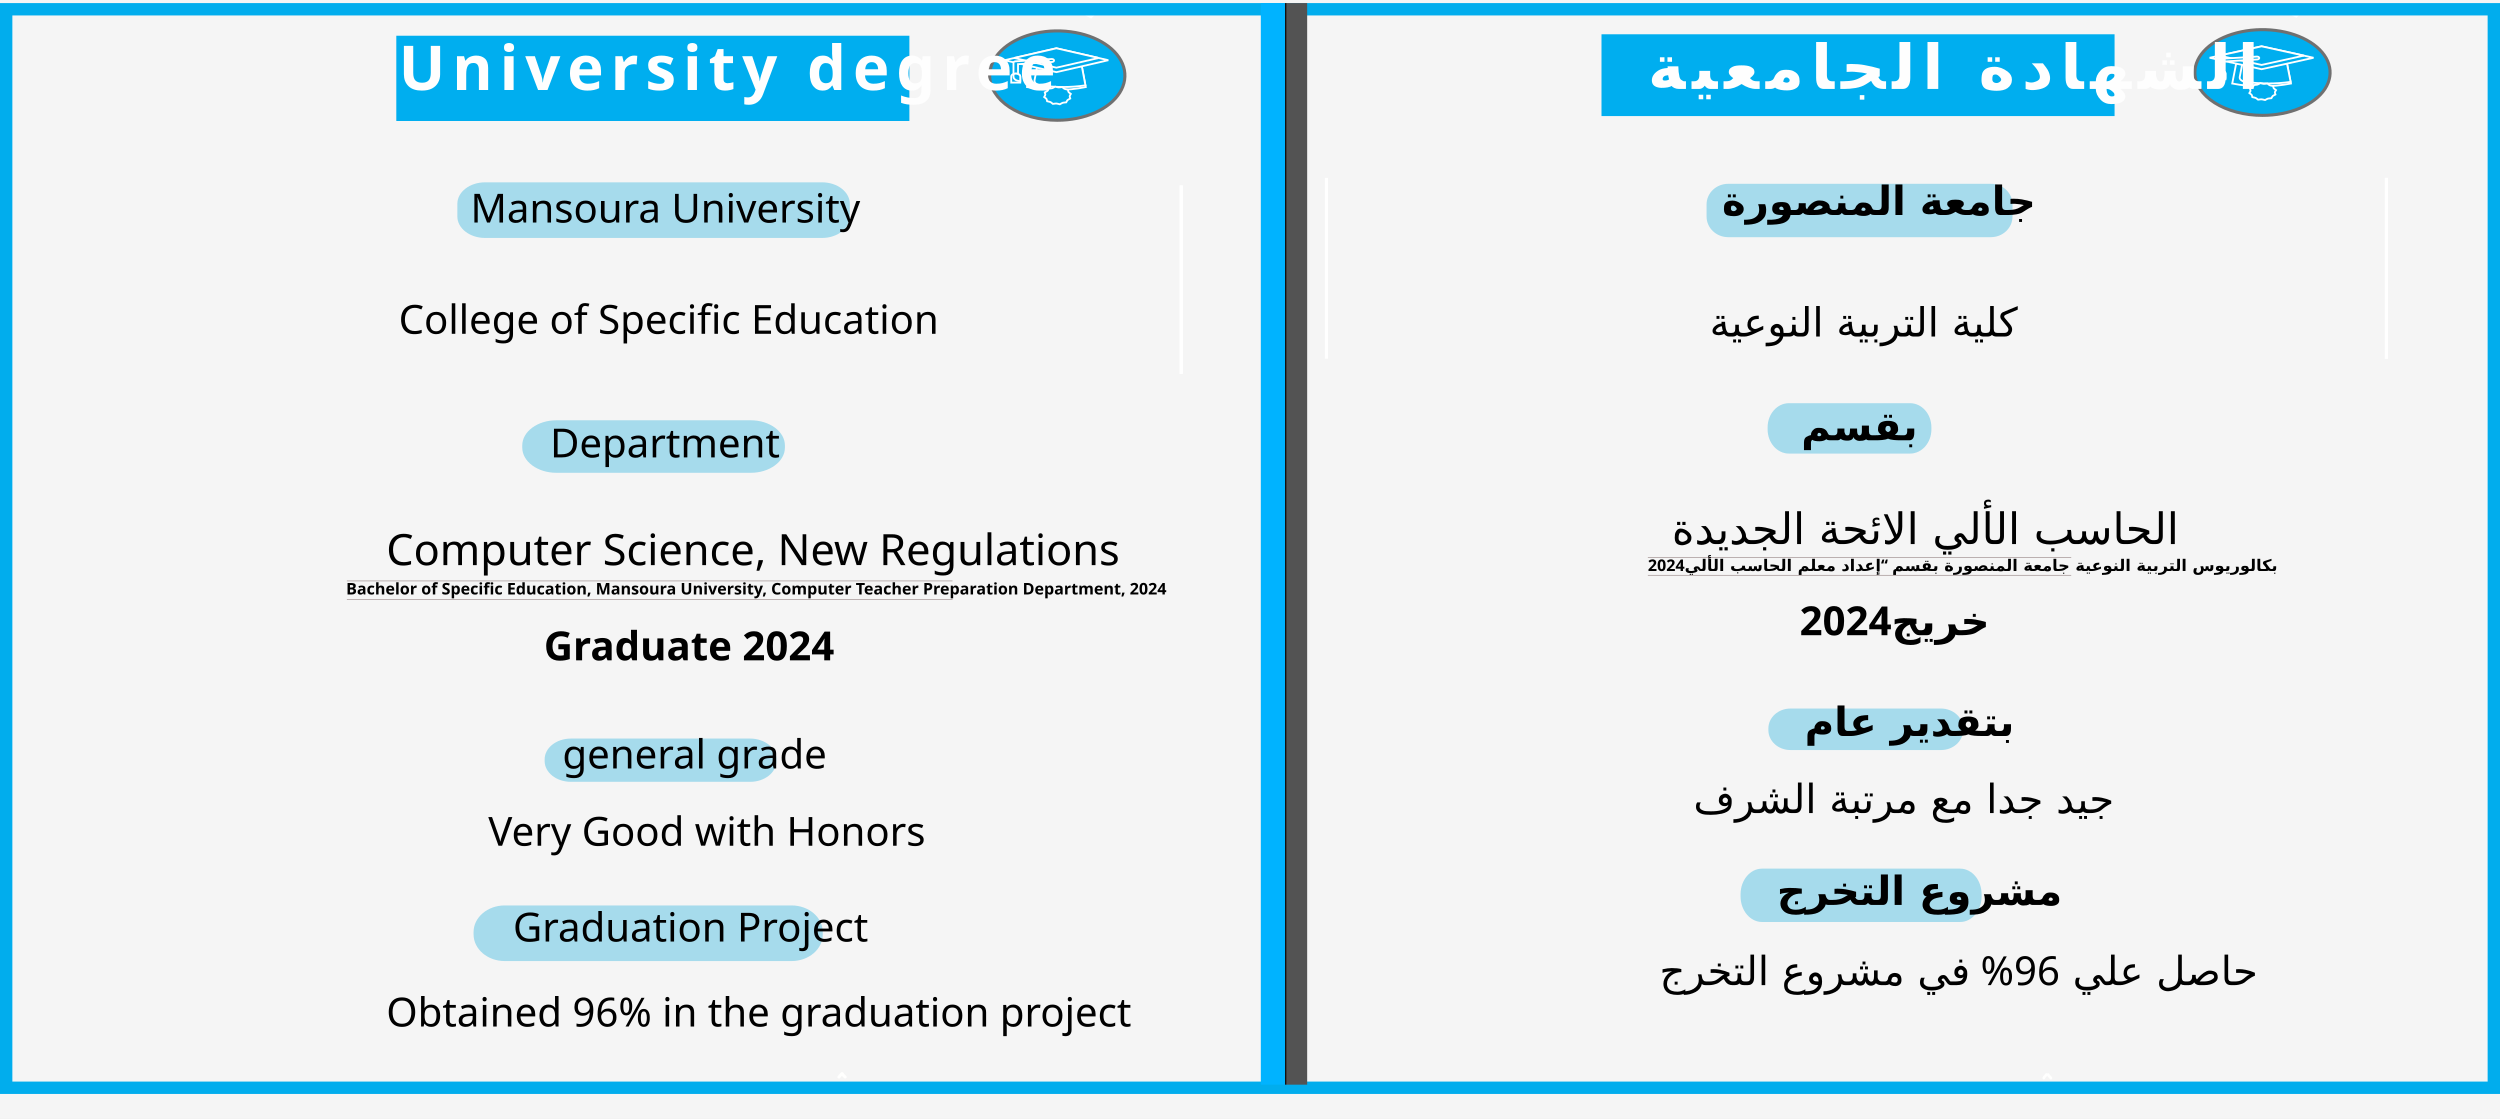
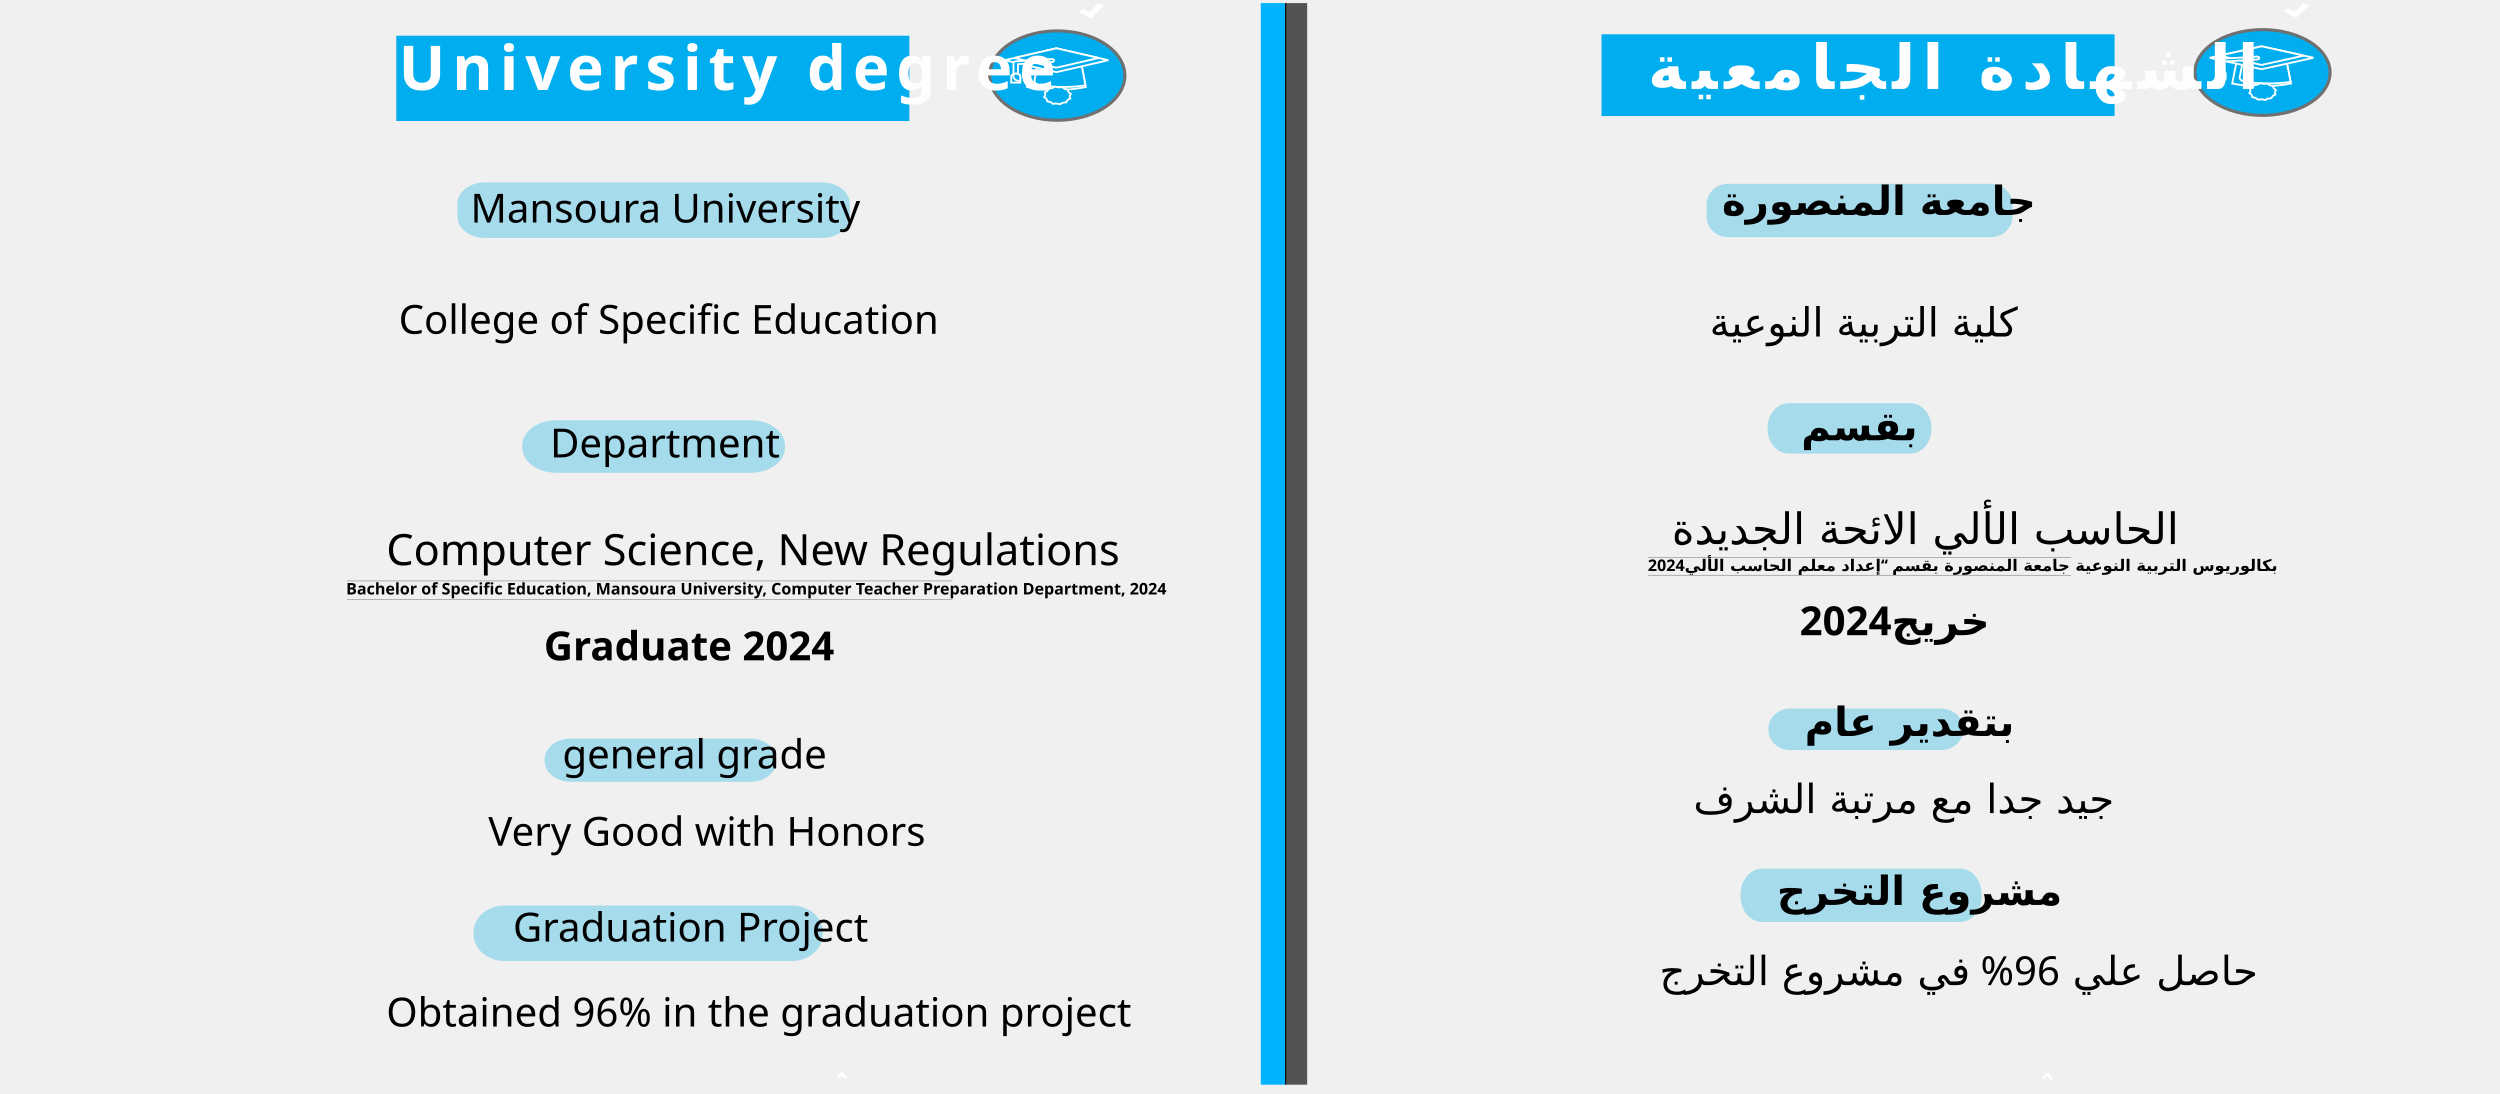
- <svg xmlns="http://www.w3.org/2000/svg" width="809" height="362" viewBox="0 0 809 362" fill="none">
-   <rect width="809" height="362" fill="#F5F5F5" />
-   <path d="M745.449 0.959L742.613 3.775L740.44 2.696L739.187 3.796L743.127 5.756L747.187 1.725L745.449 0.959Z" fill="white" />
+ <svg xmlns="http://www.w3.org/2000/svg" width="809" height="354" viewBox="0 0 809 354" fill="none">
+   <path d="M745.45 0.959L742.613 3.775L740.441 2.696L739.188 3.796L743.128 5.756L747.188 1.725L745.45 0.959Z" fill="white" />
  <path d="M730.625 24.222C731.489 24.222 732.333 24.06 733.051 23.756C733.768 23.452 734.328 23.02 734.658 22.514C734.989 22.009 735.075 21.452 734.907 20.916C734.738 20.379 734.323 19.886 733.712 19.499C733.102 19.112 732.324 18.848 731.477 18.742C730.63 18.635 729.752 18.69 728.955 18.899C728.157 19.108 727.475 19.463 726.995 19.918C726.516 20.373 726.26 20.908 726.26 21.455C726.26 22.189 726.72 22.893 727.538 23.412C728.357 23.93 729.467 24.222 730.625 24.222Z" fill="#00AEEF" />
  <path d="M732.141 37.331C736.468 37.33 740.699 36.516 744.297 34.992C747.895 33.468 750.699 31.302 752.355 28.768C754.01 26.234 754.443 23.445 753.599 20.755C752.754 18.065 750.67 15.594 747.609 13.655C744.549 11.716 740.65 10.395 736.406 9.86C732.161 9.325 727.761 9.6 723.763 10.65C719.765 11.699 716.348 13.477 713.943 15.758C711.539 18.038 710.256 20.719 710.256 23.462C710.256 25.284 710.822 27.087 711.922 28.77C713.022 30.453 714.634 31.981 716.666 33.269C718.698 34.557 721.111 35.578 723.766 36.275C726.421 36.972 729.267 37.331 732.141 37.331Z" fill="#00AEEF" stroke="#707070" />
  <path d="M741.354 27.03C735.163 28.241 728.54 28.241 722.35 27.03L723.621 20.581H740.075C741.39 27.24 741.207 26.3 741.354 27.03Z" fill="#00AEEF" stroke="white" stroke-width="0.6" />
-   <path d="M741.244 26.494C736.365 27.205 731.292 27.184 726.428 26.433C725.906 26.352 725.449 26.151 725.144 25.87C724.84 25.589 724.709 25.247 724.777 24.909L725.632 20.582H740.075L741.244 26.494Z" fill="#00AEEF" stroke="white" stroke-width="0.6" />
+   <path d="M741.245 26.494C736.366 27.205 731.292 27.184 726.429 26.433C725.906 26.352 725.449 26.151 725.145 25.87C724.84 25.589 724.71 25.247 724.777 24.909L725.632 20.582H740.076L741.245 26.494Z" fill="#00AEEF" stroke="white" stroke-width="0.6" />
  <path d="M748.662 18.693L731.851 22.399L715.04 18.693L731.851 14.987L748.662 18.693Z" fill="#00AEEF" stroke="white" stroke-width="0.6" />
-   <path d="M745.512 17.999L731.851 21.012L718.19 18.002L731.851 14.99L745.512 17.999Z" fill="#00AEEF" stroke="white" stroke-width="0.6" />
-   <path d="M717.963 22.862V19.499C717.962 19.384 718.029 19.272 718.151 19.186C718.273 19.101 718.441 19.047 718.622 19.036L730.317 18.313C730.506 18.306 730.693 18.345 730.838 18.423C730.982 18.501 731.074 18.611 731.094 18.731C731.113 18.85 731.059 18.97 730.942 19.065C730.826 19.16 730.656 19.223 730.468 19.24L719.432 19.921V22.863C719.432 22.985 719.355 23.103 719.218 23.19C719.08 23.277 718.894 23.326 718.701 23.326C718.507 23.326 718.321 23.277 718.184 23.19C718.046 23.103 717.969 22.985 717.969 22.863L717.963 22.862Z" fill="#00AEEF" stroke="white" stroke-width="0.6" />
-   <path d="M720.156 23.794V25.649H717.234V23.794C717.228 23.67 717.261 23.546 717.33 23.43C717.402 23.314 717.509 23.209 717.645 23.12C717.782 23.03 717.945 22.959 718.125 22.91C718.397 22.837 718.697 22.818 718.986 22.855C719.275 22.893 719.54 22.985 719.745 23.119C719.882 23.209 719.989 23.314 720.06 23.43C720.129 23.546 720.162 23.67 720.156 23.794Z" fill="#00AEEF" stroke="white" stroke-width="0.6" />
-   <path d="M720.156 23.794V25.184C719.868 25.184 719.583 25.148 719.316 25.078C719.05 25.009 718.809 24.906 718.605 24.777C718.401 24.648 718.24 24.495 718.13 24.326C718.019 24.157 717.963 23.977 717.963 23.794C717.906 23.51 717.951 23.222 718.095 22.951C718.317 22.887 718.561 22.86 718.804 22.872C719.048 22.883 719.282 22.933 719.487 23.017C719.692 23.101 719.861 23.216 719.978 23.352C720.094 23.487 720.156 23.639 720.156 23.794Z" fill="#00AEEF" stroke="white" stroke-width="0.6" />
+   <path d="M745.511 17.999L731.85 21.012L718.189 18.002L731.85 14.99L745.511 17.999Z" fill="#00AEEF" stroke="white" stroke-width="0.6" />
+   <path d="M717.963 22.862V19.499C717.962 19.384 718.029 19.272 718.15 19.186C718.272 19.101 718.44 19.047 718.621 19.036L730.316 18.313C730.506 18.306 730.692 18.345 730.837 18.423C730.982 18.501 731.074 18.611 731.093 18.731C731.113 18.85 731.059 18.97 730.942 19.065C730.825 19.16 730.655 19.223 730.467 19.24L719.431 19.921V22.863C719.431 22.985 719.354 23.103 719.217 23.19C719.08 23.277 718.894 23.326 718.7 23.326C718.506 23.326 718.32 23.277 718.183 23.19C718.046 23.103 717.969 22.985 717.969 22.863L717.963 22.862Z" fill="#00AEEF" stroke="white" stroke-width="0.6" />
+   <path d="M720.156 23.794V25.649H717.233V23.794C717.227 23.67 717.26 23.546 717.33 23.43C717.401 23.314 717.508 23.209 717.645 23.12C717.781 23.03 717.944 22.959 718.125 22.91C718.396 22.837 718.697 22.818 718.986 22.855C719.275 22.893 719.539 22.985 719.744 23.119C719.881 23.209 719.988 23.314 720.059 23.43C720.129 23.546 720.162 23.67 720.156 23.794Z" fill="#00AEEF" stroke="white" stroke-width="0.6" />
+   <path d="M720.157 23.794V25.184C719.869 25.184 719.583 25.148 719.317 25.078C719.051 25.009 718.809 24.906 718.605 24.777C718.402 24.648 718.24 24.495 718.13 24.326C718.02 24.157 717.963 23.977 717.964 23.794C717.906 23.51 717.951 23.222 718.095 22.951C718.318 22.887 718.562 22.86 718.805 22.872C719.048 22.883 719.283 22.933 719.488 23.017C719.693 23.101 719.861 23.216 719.978 23.352C720.095 23.487 720.156 23.639 720.157 23.794Z" fill="#00AEEF" stroke="white" stroke-width="0.6" />
  <path d="M736.332 30.589C735.25 31.165 735.536 30.89 735.03 31.77C733.642 31.927 734.11 31.77 732.976 32.377C731.588 32.058 732.106 32.094 730.706 32.253C729.797 31.567 730.238 31.748 728.85 31.428C728.602 30.543 728.85 30.84 727.892 30.121C728.374 29.282 728.346 29.611 728.088 28.69C729.221 28.087 728.907 28.352 729.39 27.509C730.752 27.365 730.333 27.509 731.444 26.901C732.832 27.221 732.315 27.184 733.715 27.026C734.623 27.712 734.182 27.531 735.571 27.851C735.819 28.736 735.571 28.439 736.529 29.158C736.047 29.996 736.076 29.664 736.332 30.589Z" fill="#00AEEF" stroke="white" stroke-width="0.6" />
-   <path d="M772.246 57.56L772.246 116.081" stroke="white" />
-   <path d="M772.246 57.56L772.246 116.081" stroke="white" />
  <path d="M684.275 11.093H518.246V37.561H684.275V11.093Z" fill="#00AEEF" />
  <text fill="#FEFEFE" xml:space="preserve" style="white-space: pre" font-family="Harmattan" font-size="20" font-weight="bold" letter-spacing="0.11em">
    <tspan x="533.246" y="28.791">الشهادة الجامعية</tspan>
  </text>
  <path d="M644.248 59.48H559.244C555.379 59.48 552.246 62.461 552.246 66.139V70.089C552.246 73.766 555.379 76.748 559.244 76.748H644.248C648.113 76.748 651.246 73.766 651.246 70.089V66.139C651.246 62.461 648.113 59.48 644.248 59.48Z" fill="#A6DBEC" />
  <path d="M618.1 130.472H578.9C575.089 130.472 572 133.975 572 138.296V138.956C572 143.277 575.089 146.781 578.9 146.781H618.1C621.911 146.781 625 143.277 625 138.956V138.296C625 133.975 621.911 130.472 618.1 130.472Z" fill="#A6DBEC" />
  <path d="M628.107 229.284H579.385C575.443 229.284 572.246 232.169 572.246 235.728V236.271C572.246 239.83 575.443 242.715 579.385 242.715H628.107C632.05 242.715 635.246 239.83 635.246 236.271V235.728C635.246 232.169 632.05 229.284 628.107 229.284Z" fill="#A6DBEC" />
  <path d="M634.282 281.09H570.21C566.364 281.09 563.246 284.799 563.246 289.375V290.073C563.246 294.649 566.364 298.358 570.21 298.358H634.282C638.128 298.358 641.246 294.649 641.246 290.073V289.375C641.246 284.799 638.128 281.09 634.282 281.09Z" fill="#A6DBEC" />
  <text fill="black" xml:space="preserve" style="white-space: pre" font-family="Harmattan" font-size="13" font-weight="bold" letter-spacing="0em">
    <tspan x="582.364" y="205.546">خريج2024 </tspan>
  </text>
  <text fill="black" xml:space="preserve" style="white-space: pre" font-family="Harmattan" font-size="5.2" font-weight="bold" letter-spacing="0em">
    <tspan x="533.246" y="184.776">بكالوريوس التربية النوعية جامعة المنصورة بقسم ‘‘إعداد معلم الحاسب الألي2024</tspan>
  </text>
  <text fill="black" xml:space="preserve" style="white-space: pre" font-family="Almarai" font-size="13" letter-spacing="0em">
    <tspan x="553.246" y="108.906">كلية التربية النوعية</tspan>
  </text>
  <text fill="black" xml:space="preserve" style="white-space: pre" font-family="Almarai" font-size="13" font-weight="bold" letter-spacing="0em">
    <tspan x="557.246" y="69.572">جامعة المنصورة</tspan>
  </text>
  <text fill="black" xml:space="preserve" style="white-space: pre" font-family="Almarai" font-size="13" font-weight="bold" letter-spacing="0em">
    <tspan x="582.875" y="142.483">بقسم</tspan>
  </text>
  <text fill="black" xml:space="preserve" style="white-space: pre" font-family="Harmattan" font-size="13" font-weight="bold" letter-spacing="0em">
    <tspan x="584" y="238.164">بتقدير عام</tspan>
  </text>
  <text fill="black" xml:space="preserve" style="white-space: pre" font-family="Harmattan" font-size="13" font-weight="bold" letter-spacing="0em">
    <tspan x="575" y="292.846">مشروع التخرج</tspan>
  </text>
  <text fill="black" xml:space="preserve" style="white-space: pre" font-family="Harmattan" font-size="14" font-weight="500" letter-spacing="0em">
    <tspan x="541" y="176.052">الحاسب الألي الائحة الجديدة</tspan>
  </text>
  <text fill="black" xml:space="preserve" style="white-space: pre" font-family="Harmattan" font-size="13" font-weight="500" letter-spacing="0em">
    <tspan x="548" y="263.106">جيد جدا مع مرتبة الشرف</tspan>
  </text>
  <text fill="black" xml:space="preserve" style="white-space: pre" font-family="Harmattan" font-size="13" font-weight="500" letter-spacing="0em">
    <tspan x="537" y="318.781">حاصل علي 96% في مشروع التخرج</tspan>
  </text>
  <path d="M533.246 186.114H670.246H533.246Z" fill="black" />
  <path d="M533.246 186.114H670.246" stroke="#3B1919" stroke-width="0.1" />
  <path d="M533.246 180.357H670.246H533.246Z" fill="black" />
  <path d="M533.246 180.357H670.246" stroke="#3B1919" stroke-width="0.1" />
-   <path d="M429.246 57.56L429.246 116.081" stroke="white" />
  <path d="M663.241 347.633C663.185 347.39 662.938 347.238 662.708 347.297C662.572 347.356 662.467 347.44 662.408 347.537C662.35 347.635 662.34 347.742 662.38 347.844L662.422 348.024L662.853 347.918L662.427 348.028C662.442 348.102 662.48 348.173 662.539 348.237C662.579 348.287 662.632 348.342 662.69 348.408C662.914 348.632 663.113 348.867 663.285 349.109C663.415 349.322 663.687 349.386 663.89 349.253C663.998 349.165 664.068 349.061 664.092 348.952C664.116 348.842 664.095 348.73 664.031 348.627C663.83 348.332 663.592 348.046 663.321 347.774C663.28 347.73 663.274 347.751 663.265 347.745L663.241 347.633Z" fill="#FFFFFE" />
  <path d="M661.815 348.971C661.759 349.215 661.513 349.366 661.282 349.308C660.728 349.173 660.957 348.516 661.26 348.199C661.484 347.974 661.683 347.74 661.855 347.498C661.985 347.285 662.257 347.22 662.46 347.354C662.568 347.441 662.637 347.545 662.661 347.655C662.685 347.764 662.665 347.876 662.601 347.979C662.419 348.277 661.844 348.795 661.809 348.971H661.815Z" fill="#FFFFFE" />
-   <g filter="url(#filter0_d_0_1)">
-     <mask id="path-37-inside-1_0_1" fill="white">
-       <path d="M744.246 338.65H488.246H744.246Z" />
-     </mask>
-     <path d="M744.246 338.65H488.246H744.246Z" fill="#231F20" />
-     <path d="M744.246 338.65H488.246H744.246Z" stroke="black" stroke-width="0.6" mask="url(#path-37-inside-1_0_1)" />
-   </g>
-   <path d="M355.449 1L352.613 3.935L350.44 2.81L349.187 3.958L353.127 6L357.187 1.799L355.449 1Z" fill="white" />
+   <path d="M355.45 1L352.613 3.935L350.441 2.81L349.188 3.958L353.128 6L357.188 1.799L355.45 1Z" fill="white" />
  <path d="M340.625 25.248C341.489 25.248 342.333 25.079 343.051 24.762C343.768 24.445 344.328 23.995 344.658 23.468C344.989 22.941 345.075 22.361 344.907 21.802C344.738 21.242 344.323 20.729 343.712 20.325C343.102 19.922 342.324 19.647 341.477 19.536C340.63 19.425 339.752 19.482 338.955 19.7C338.157 19.918 337.475 20.288 336.995 20.762C336.516 21.236 336.26 21.794 336.26 22.364C336.26 23.129 336.72 23.863 337.538 24.404C338.357 24.945 339.467 25.248 340.625 25.248Z" fill="#00AEEF" />
  <path d="M342.141 38.912C346.468 38.912 350.699 38.063 354.297 36.475C357.895 34.886 360.699 32.628 362.355 29.987C364.01 27.345 364.443 24.439 363.599 21.634C362.754 18.831 360.67 16.255 357.609 14.233C354.549 12.212 350.65 10.835 346.406 10.278C342.161 9.72 337.761 10.006 333.763 11.101C329.765 12.195 326.348 14.048 323.943 16.425C321.539 18.802 320.256 21.597 320.256 24.456C320.256 26.355 320.822 28.235 321.922 29.988C323.022 31.742 324.634 33.336 326.666 34.679C328.698 36.021 331.111 37.086 333.766 37.812C336.421 38.538 339.267 38.912 342.141 38.912Z" fill="#00AEEF" stroke="#707070" />
  <path d="M351.354 28.175C345.163 29.438 338.54 29.438 332.35 28.175L333.621 21.453H350.075C351.39 28.394 351.207 27.414 351.354 28.175Z" fill="#00AEEF" stroke="white" stroke-width="0.6" />
-   <path d="M351.244 27.616C346.365 28.357 341.292 28.336 336.428 27.553C335.906 27.468 335.449 27.259 335.144 26.966C334.84 26.673 334.709 26.317 334.777 25.964L335.632 21.454H350.075L351.244 27.616Z" fill="#00AEEF" stroke="white" stroke-width="0.6" />
+   <path d="M351.245 27.616C346.366 28.357 341.292 28.336 336.429 27.553C335.906 27.468 335.449 27.259 335.145 26.966C334.84 26.673 334.71 26.317 334.777 25.964L335.632 21.454H350.076L351.245 27.616Z" fill="#00AEEF" stroke="white" stroke-width="0.6" />
  <path d="M358.662 19.485L341.851 23.348L325.04 19.485L341.851 15.622L358.662 19.485Z" fill="#00AEEF" stroke="white" stroke-width="0.6" />
-   <path d="M355.512 18.761L341.851 21.902L328.19 18.764L341.851 15.625L355.512 18.761Z" fill="#00AEEF" stroke="white" stroke-width="0.6" />
-   <path d="M327.963 23.831V20.326C327.962 20.206 328.029 20.089 328.151 20C328.273 19.911 328.441 19.855 328.622 19.843L340.317 19.09C340.506 19.082 340.693 19.123 340.838 19.204C340.982 19.285 341.074 19.4 341.094 19.525C341.113 19.65 341.059 19.774 340.942 19.873C340.826 19.972 340.656 20.038 340.468 20.056L329.432 20.766V23.832C329.432 23.96 329.355 24.083 329.218 24.173C329.08 24.264 328.894 24.315 328.701 24.315C328.507 24.315 328.321 24.264 328.184 24.173C328.046 24.083 327.969 23.96 327.969 23.832L327.963 23.831Z" fill="#00AEEF" stroke="white" stroke-width="0.6" />
-   <path d="M330.156 24.802V26.736H327.234V24.802C327.228 24.673 327.261 24.544 327.33 24.423C327.402 24.302 327.509 24.192 327.645 24.099C327.782 24.006 327.945 23.932 328.125 23.881C328.397 23.805 328.697 23.785 328.986 23.824C329.275 23.863 329.54 23.959 329.745 24.099C329.882 24.192 329.989 24.302 330.06 24.423C330.129 24.544 330.162 24.673 330.156 24.802Z" fill="#00AEEF" stroke="white" stroke-width="0.6" />
-   <path d="M330.156 24.802V26.251C329.868 26.251 329.583 26.214 329.316 26.141C329.05 26.068 328.809 25.961 328.605 25.827C328.401 25.692 328.24 25.533 328.13 25.357C328.019 25.181 327.963 24.992 327.963 24.802C327.906 24.506 327.951 24.205 328.095 23.923C328.317 23.857 328.561 23.828 328.804 23.841C329.048 23.853 329.282 23.905 329.487 23.992C329.692 24.08 329.861 24.199 329.978 24.341C330.094 24.482 330.156 24.641 330.156 24.802Z" fill="#00AEEF" stroke="white" stroke-width="0.6" />
+   <path d="M355.511 18.761L341.85 21.902L328.189 18.764L341.85 15.625L355.511 18.761Z" fill="#00AEEF" stroke="white" stroke-width="0.6" />
+   <path d="M327.963 23.831V20.326C327.962 20.206 328.029 20.089 328.15 20C328.272 19.911 328.44 19.855 328.621 19.843L340.316 19.09C340.506 19.082 340.692 19.123 340.837 19.204C340.982 19.285 341.074 19.4 341.093 19.525C341.113 19.65 341.059 19.774 340.942 19.873C340.825 19.972 340.655 20.038 340.467 20.056L329.431 20.766V23.832C329.431 23.96 329.354 24.083 329.217 24.173C329.08 24.264 328.894 24.315 328.7 24.315C328.506 24.315 328.32 24.264 328.183 24.173C328.046 24.083 327.969 23.96 327.969 23.832L327.963 23.831Z" fill="#00AEEF" stroke="white" stroke-width="0.6" />
+   <path d="M330.156 24.802V26.736H327.233V24.802C327.227 24.673 327.26 24.544 327.33 24.423C327.401 24.302 327.508 24.192 327.645 24.099C327.781 24.006 327.944 23.932 328.125 23.881C328.396 23.805 328.697 23.785 328.986 23.824C329.275 23.863 329.539 23.959 329.744 24.099C329.881 24.192 329.988 24.302 330.059 24.423C330.129 24.544 330.162 24.673 330.156 24.802Z" fill="#00AEEF" stroke="white" stroke-width="0.6" />
+   <path d="M330.157 24.802V26.251C329.869 26.251 329.583 26.214 329.317 26.141C329.051 26.068 328.809 25.961 328.605 25.827C328.402 25.692 328.24 25.533 328.13 25.357C328.02 25.181 327.963 24.992 327.964 24.802C327.906 24.506 327.951 24.205 328.095 23.923C328.318 23.857 328.562 23.828 328.805 23.841C329.048 23.853 329.283 23.905 329.488 23.992C329.693 24.08 329.861 24.199 329.978 24.341C330.095 24.482 330.156 24.641 330.157 24.802Z" fill="#00AEEF" stroke="white" stroke-width="0.6" />
  <path d="M346.332 31.885C345.25 32.485 345.536 32.199 345.03 33.116C343.642 33.28 344.11 33.116 342.976 33.749C341.588 33.416 342.106 33.454 340.706 33.619C339.797 32.904 340.238 33.093 338.85 32.759C338.602 31.837 338.85 32.146 337.892 31.397C338.374 30.523 338.346 30.866 338.088 29.905C339.221 29.277 338.907 29.553 339.39 28.674C340.752 28.524 340.333 28.674 341.444 28.041C342.832 28.374 342.315 28.336 343.715 28.171C344.623 28.886 344.182 28.697 345.571 29.031C345.819 29.953 345.571 29.644 346.529 30.393C346.047 31.267 346.076 30.921 346.332 31.885Z" fill="#00AEEF" stroke="white" stroke-width="0.6" />
-   <path d="M382.246 60L382.246 121" stroke="white" />
-   <path d="M382.246 60L382.246 121" stroke="white" />
  <path d="M294.275 11.562H128.246V39.153H294.275V11.562Z" fill="#00AEEF" />
  <text fill="#FEFEFE" xml:space="preserve" style="white-space: pre" font-family="Harmattan" font-size="20" font-weight="bold" letter-spacing="0.11em">
    <tspan x="129" y="29.116">University degree</tspan>
  </text>
  <path d="M266.023 59H156.977C152.019 59 148 62.108 148 65.941V70.059C148 73.892 152.019 77 156.977 77H266.023C270.981 77 275 73.892 275 70.059V65.941C275 62.108 270.981 59 266.023 59Z" fill="#A6DBEC" />
  <path d="M242.934 136H180.066C173.954 136 169 139.652 169 144.156V144.844C169 149.348 173.954 153 180.066 153H242.934C249.046 153 254 149.348 254 144.844V144.156C254 139.652 249.046 136 242.934 136Z" fill="#A6DBEC" />
  <path d="M242.747 239H184.745C180.051 239 176.246 242.007 176.246 245.717V246.283C176.246 249.993 180.051 253 184.745 253H242.747C247.441 253 251.246 249.993 251.246 246.283V245.717C251.246 242.007 247.441 239 242.747 239Z" fill="#A6DBEC" />
  <path d="M256.157 293H163.335C157.763 293 153.246 296.866 153.246 301.636V302.364C153.246 307.134 157.763 311 163.335 311H256.157C261.729 311 266.246 307.134 266.246 302.364V301.636C266.246 296.866 261.729 293 256.157 293Z" fill="#A6DBEC" />
  <text fill="black" xml:space="preserve" style="white-space: pre" font-family="Harmattan" font-size="13" font-weight="bold" letter-spacing="0em">
    <tspan x="176" y="213.676">Graduate 2024</tspan>
  </text>
  <text fill="black" xml:space="preserve" style="white-space: pre" font-family="Harmattan" font-size="5.2" font-weight="bold" letter-spacing="0em">
    <tspan x="112" y="192.37">Bachelor of Specific Education, Mansoura University, Computer Teacher Preparation Department, 2024</tspan>
  </text>
  <text fill="black" xml:space="preserve" style="white-space: pre" font-family="Almarai" font-size="13" letter-spacing="0em">
    <tspan x="129" y="108.011">College of Specific Education</tspan>
  </text>
  <text fill="black" xml:space="preserve" style="white-space: pre" font-family="Almarai" font-size="13" letter-spacing="0em">
    <tspan x="152.246" y="72.011">Mansoura University</tspan>
  </text>
  <text fill="black" xml:space="preserve" style="white-space: pre" font-family="Almarai" font-size="13" letter-spacing="0em">
    <tspan x="178" y="148.011">Department</tspan>
  </text>
  <text fill="black" xml:space="preserve" style="white-space: pre" font-family="Harmattan" font-size="13" font-weight="500" letter-spacing="0em">
    <tspan x="182" y="248.676">general grade</tspan>
  </text>
  <text fill="black" xml:space="preserve" style="white-space: pre" font-family="Harmattan" font-size="13" font-weight="500" letter-spacing="0em">
    <tspan x="166" y="304.676">Graduation Project</tspan>
  </text>
  <text fill="black" xml:space="preserve" style="white-space: pre" font-family="Harmattan" font-size="14" font-weight="500" letter-spacing="0em">
    <tspan x="125" y="182.881">Computer Science, New Regulations</tspan>
  </text>
  <text fill="black" xml:space="preserve" style="white-space: pre" font-family="Harmattan" font-size="13" font-weight="500" letter-spacing="0em">
    <tspan x="158" y="273.676">Very Good with Honors</tspan>
  </text>
  <text fill="black" xml:space="preserve" style="white-space: pre" font-family="Harmattan" font-size="13" font-weight="500" letter-spacing="0em">
    <tspan x="125" y="332.176">Obtained 96% in the graduation project</tspan>
  </text>
  <path d="M112.246 194H308.246H112.246Z" fill="black" />
  <path d="M112.246 194H308.246" stroke="#3B1919" stroke-width="0.1" />
  <path d="M112.246 188H308.246H112.246Z" fill="black" />
  <path d="M112.246 188H308.246" stroke="#3B1919" stroke-width="0.1" />
  <path d="M273.014 347.343C272.95 347.104 272.668 346.955 272.404 347.012C272.248 347.07 272.128 347.153 272.06 347.249C271.993 347.344 271.982 347.449 272.028 347.549L272.076 347.726L272.57 347.622L272.081 347.73C272.099 347.802 272.142 347.872 272.21 347.935C272.257 347.984 272.317 348.038 272.383 348.102C272.64 348.323 272.867 348.553 273.065 348.791C273.214 349 273.526 349.063 273.758 348.932C273.882 348.846 273.961 348.744 273.989 348.636C274.016 348.529 273.993 348.419 273.92 348.318C273.689 348.028 273.417 347.748 273.106 347.48C273.059 347.438 273.053 347.459 273.042 347.452L273.014 347.343Z" fill="#FFFFFE" />
  <path d="M272.008 348.657C271.943 348.896 271.657 349.045 271.391 348.988C270.749 348.855 271.014 348.21 271.364 347.898C271.624 347.678 271.854 347.448 272.054 347.21C272.205 347 272.52 346.937 272.755 347.068C272.88 347.154 272.961 347.256 272.989 347.364C273.017 347.472 272.992 347.581 272.919 347.683C272.708 347.975 272.041 348.484 272.001 348.657H272.008Z" fill="#FFFFFE" />
-   <g filter="url(#filter1_d_0_1)">
-     <mask id="path-73-inside-2_0_1" fill="white">
-       <path d="M354.246 353H98.246H354.246Z" />
-     </mask>
-     <path d="M354.246 353H98.246H354.246Z" fill="#231F20" />
-     <path d="M354.246 353H98.246H354.246Z" stroke="black" stroke-width="0.6" mask="url(#path-73-inside-2_0_1)" />
-   </g>
-   <rect x="2" y="-2" width="805" height="349" transform="matrix(1 0 0 -1 0 350)" stroke="#01ADED" stroke-width="4" />
-   <rect x="408" y="1" width="15" height="350" fill="url(#paint0_linear_0_1)" />
+   <rect x="408" y="1" width="15" height="350" fill="url(#paint0_linear_123_2774)" />
  <defs>
-     <filter id="filter0_d_0_1" x="484.246" y="338.351" width="264" height="8.6" filterUnits="userSpaceOnUse" color-interpolation-filters="sRGB">
-       <feFlood flood-opacity="0" result="BackgroundImageFix" />
-       <feColorMatrix in="SourceAlpha" type="matrix" values="0 0 0 0 0 0 0 0 0 0 0 0 0 0 0 0 0 0 127 0" result="hardAlpha" />
-       <feOffset dy="4" />
-       <feGaussianBlur stdDeviation="2" />
-       <feComposite in2="hardAlpha" operator="out" />
-       <feColorMatrix type="matrix" values="0 0 0 0 0 0 0 0 0 0 0 0 0 0 0 0 0 0 0.25 0" />
-       <feBlend mode="normal" in2="BackgroundImageFix" result="effect1_dropShadow_0_1" />
-       <feBlend mode="normal" in="SourceGraphic" in2="effect1_dropShadow_0_1" result="shape" />
-     </filter>
-     <filter id="filter1_d_0_1" x="94.246" y="352.7" width="264" height="8.6" filterUnits="userSpaceOnUse" color-interpolation-filters="sRGB">
-       <feFlood flood-opacity="0" result="BackgroundImageFix" />
-       <feColorMatrix in="SourceAlpha" type="matrix" values="0 0 0 0 0 0 0 0 0 0 0 0 0 0 0 0 0 0 127 0" result="hardAlpha" />
-       <feOffset dy="4" />
-       <feGaussianBlur stdDeviation="2" />
-       <feComposite in2="hardAlpha" operator="out" />
-       <feColorMatrix type="matrix" values="0 0 0 0 0 0 0 0 0 0 0 0 0 0 0 0 0 0 0.25 0" />
-       <feBlend mode="normal" in2="BackgroundImageFix" result="effect1_dropShadow_0_1" />
-       <feBlend mode="normal" in="SourceGraphic" in2="effect1_dropShadow_0_1" result="shape" />
-     </filter>
-     <linearGradient id="paint0_linear_0_1" x1="423" y1="176" x2="408" y2="176" gradientUnits="userSpaceOnUse">
+     <linearGradient id="paint0_linear_123_2774" x1="423" y1="176" x2="408" y2="176" gradientUnits="userSpaceOnUse">
      <stop offset="0.433" stop-color="#535353" />
      <stop offset="0.476" />
      <stop offset="0.476" stop-color="#00B3FF" />
    </linearGradient>
  </defs>
</svg>
